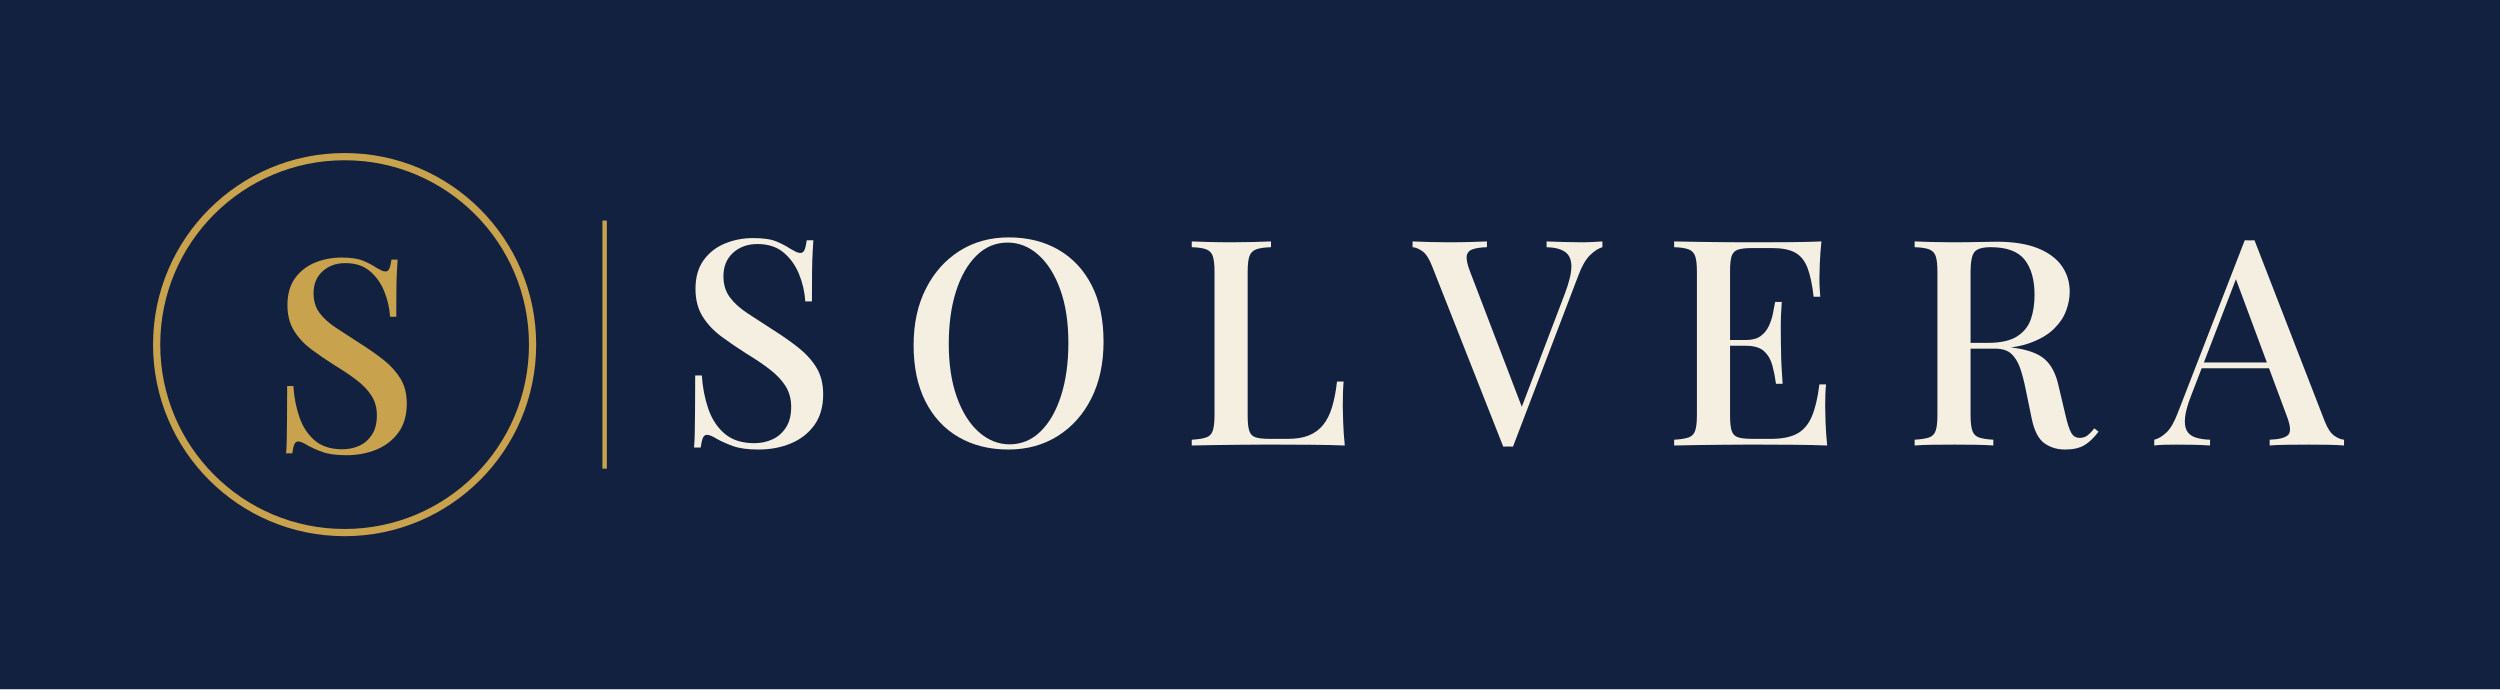
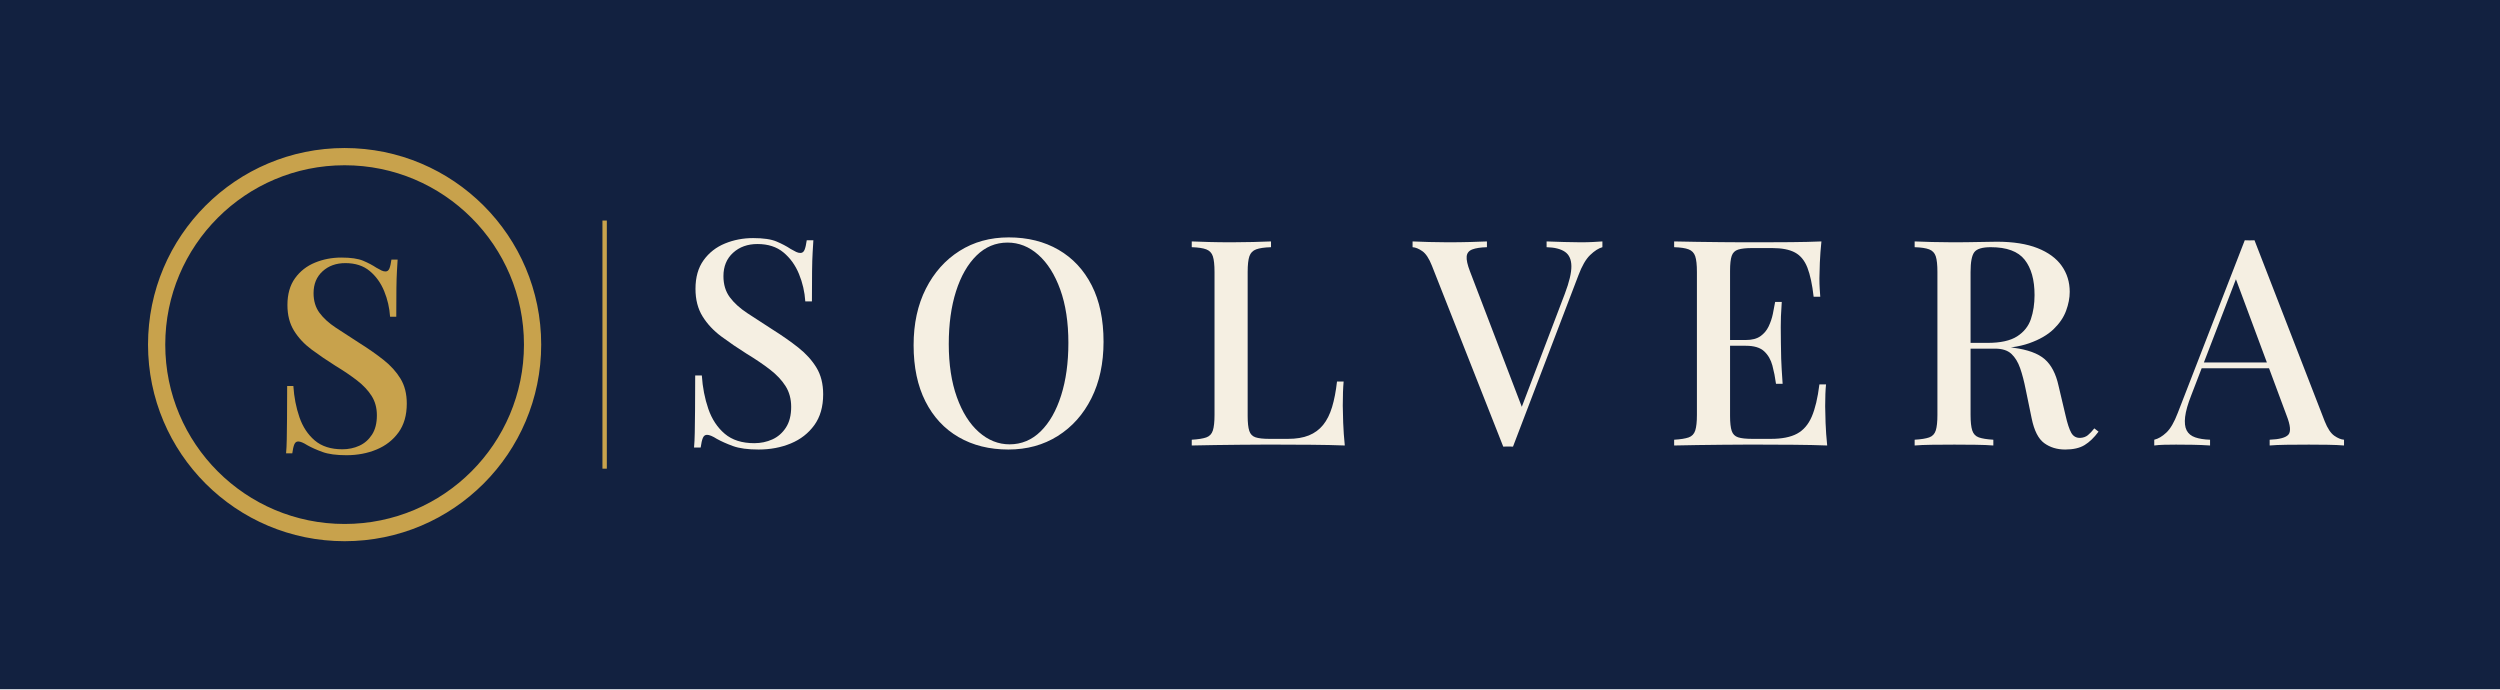
<svg xmlns="http://www.w3.org/2000/svg" viewBox="0 0 798 220" width="798" height="220">
  <rect width="798" height="220" fill="#122140" />
-   <circle cx="110.0" cy="110.0" r="60.0" fill="none" stroke="#C8A24C" stroke-width="2.3" />
+   <circle cx="110.0" cy="110.0" r="60.0" fill="none" stroke="#C8A24C" stroke-width="5.5" />
  <path transform="translate(86.14,144.10) scale(0.086,-0.086)" d="M265.201 719.6Q318.201 719.6 346.201 707.8Q374.201 696 395.201 682Q407.201 675 414.701 671.5Q422.201 668 429.201 668Q439.201 668 443.701 679.0Q448.201 690 451.201 712H474.201Q473.201 694.2 471.701 669.8Q470.201 645.4 469.701 605.4Q469.201 565.4 469.201 500H446.201Q443.001 549.4 424.301 595Q405.601 640.6 370.501 669.8Q335.401 699 280.201 699Q229.001 699 195.601 668.6Q162.201 638.2 162.201 587.6Q162.201 544.2 184.201 514.5Q206.201 484.8 244.701 459.4Q283.201 434 331.801 402.8Q382.401 371 422.101 339.6Q461.801 308.2 485.001 270Q508.201 231.8 508.201 177.6Q508.201 113 477.501 70.6Q446.801 28.2 396.001 7.1Q345.201 -14 284.2 -14Q228.2 -14 195.3 -2.0Q162.4 10 139.2 23Q117.2 37 105.2 37Q95.2 37 90.7 26.0Q86.2 15 83.2 -7H60.2Q62.2 15 62.7 44.7Q63.2 74.4 63.7 122.2Q64.2 170 64.2 243.001H87.2Q91.2 181 109.7 127.2Q128.2 73.4 166.7 40.7Q205.2 8 269.2 8Q303 8 331.9 21.1Q360.8 34.2 379 62.2Q397.2 90.2 397.2 134Q397.2 175.2 377.8 205.9Q358.4 236.6 323.9 263.3Q289.4 290 243.2 318Q196.2 347.6 155.2 378Q114.2 408.4 89.7 448Q65.2 487.6 65.2 543.4Q65.2 603.8 93.4 642.9Q121.6 682 167.4 700.8Q213.2 719.6 265.201 719.6Z" fill="#C8A24C" />
  <rect x="192.3" y="70.4" width="1.4" height="79.2" fill="#C8A24C" />
  <path transform="translate(216.00,142.20) scale(0.092,-0.092)" d="M265.201 719.6Q318.201 719.6 346.201 707.8Q374.201 696 395.201 682Q407.201 675 414.701 671.5Q422.201 668 429.201 668Q439.201 668 443.701 679.0Q448.201 690 451.201 712H474.201Q473.201 694.2 471.701 669.8Q470.201 645.4 469.701 605.4Q469.201 565.4 469.201 500H446.201Q443.001 549.4 424.301 595Q405.601 640.6 370.501 669.8Q335.401 699 280.201 699Q229.001 699 195.601 668.6Q162.201 638.2 162.201 587.6Q162.201 544.2 184.201 514.5Q206.201 484.8 244.701 459.4Q283.201 434 331.801 402.8Q382.401 371 422.101 339.6Q461.801 308.2 485.001 270Q508.201 231.8 508.201 177.6Q508.201 113 477.501 70.6Q446.801 28.2 396.001 7.1Q345.201 -14 284.2 -14Q228.2 -14 195.3 -2.0Q162.4 10 139.2 23Q117.2 37 105.2 37Q95.2 37 90.7 26.0Q86.2 15 83.2 -7H60.2Q62.2 15 62.7 44.7Q63.2 74.4 63.7 122.2Q64.2 170 64.2 243.001H87.2Q91.2 181 109.7 127.2Q128.2 73.4 166.7 40.7Q205.2 8 269.2 8Q303 8 331.9 21.1Q360.8 34.2 379 62.2Q397.2 90.2 397.2 134Q397.2 175.2 377.8 205.9Q358.4 236.6 323.9 263.3Q289.4 290 243.2 318Q196.2 347.6 155.2 378Q114.2 408.4 89.7 448Q65.2 487.6 65.2 543.4Q65.2 603.8 93.4 642.9Q121.6 682 167.4 700.8Q213.2 719.6 265.201 719.6Z" fill="#F5EFE2" />
  <path transform="translate(287.06,142.20) scale(0.092,-0.092)" d="M379.611 722Q478.2 722 552.4 679.0Q626.601 636 667.601 555.5Q708.601 475 708.601 360Q708.601 248 666.571 164.0Q624.542 80 549.822 33.0Q475.103 -14 378.59 -14Q280.001 -14 205.801 29.0Q131.6 72 90.6 153.0Q49.6 234 49.6 348Q49.6 460 92.148 544.0Q134.697 628 208.898 675.0Q283.099 722 379.611 722ZM375.53 704Q313.601 704 267.801 659.0Q222.001 614 196.801 535.0Q171.601 456 171.601 352Q171.601 246 199.757 167.5Q227.914 89 276.113 46.5Q324.313 4 382.534 4Q444.573 4 490.387 49.0Q536.2 94 561.4 173.5Q586.6 253 586.6 356Q586.6 463 558.399 541.0Q530.198 619 482.399 661.5Q434.6 704 375.53 704Z" fill="#F5EFE2" />
  <path transform="translate(376.80,142.20) scale(0.092,-0.092)" d="M314.201 708V688Q280.201 687 262.701 680.5Q245.201 674 239.201 656.5Q233.201 639 233.201 602V102Q233.201 67.8 238.801 50.7Q244.401 33.6 260.601 28.3Q276.801 23 308.201 23H373.2Q416 23 445.6 35Q475.2 47 494.9 71.2Q514.6 95.401 526 133.101Q537.401 170.801 543.201 222.001H566.201Q563.201 190.001 563.201 138.001Q563.201 117.601 564.601 79.3Q566.001 41 570.201 0Q519.201 2 455.201 2.5Q391.201 3 341.201 3Q318.201 3 282.3 3.0Q246.4 3 204.7 2.5Q163 2 120.3 1.5Q77.6 1 39.2 0V20Q72.6 22 89.6 28.0Q106.6 34 112.4 52.0Q118.2 70 118.2 106V602Q118.2 639 112.4 656.5Q106.6 674 89.5 680.5Q72.4 687 39.2 688V708Q61.8 707 98.5 706.0Q135.2 705 177.2 705Q215.201 705 252.401 706.0Q289.601 707 314.201 708Z" fill="#F5EFE2" />
  <path transform="translate(451.63,142.20) scale(0.092,-0.092)" d="M650.601 708V688Q630.801 682.6 608.201 660.9Q585.601 639.2 567.401 590.399L340.401 -4Q336.401 -3.8 332.101 -3.7Q327.801 -3.6 323.401 -3.6Q319.2 -3.6 314.9 -3.7Q310.6 -3.8 306.6 -4L59 624Q44.2 661.4 25.9 674.2Q7.6 687 -8 688V708Q15.2 707 48.5 706.0Q81.801 705 114.001 705Q155.401 705 191.601 706.0Q227.801 707 250.001 708V688Q216.601 687 199.001 680.2Q181.401 673.4 179.701 655.9Q178.001 638.4 191.201 604L376.001 121.001L358.401 101.2L520.4 526.799Q543.401 587.599 543.001 622.299Q542.601 657 520.601 672Q498.601 687 457.001 688V708Q487.801 707 517.701 706.0Q547.601 705 575.201 705Q600.001 705 617.801 706.0Q635.601 707 650.601 708Z" fill="#F5EFE2" />
  <path transform="translate(530.78,142.20) scale(0.092,-0.092)" d="M550.201 708Q546.201 670 544.701 634.3Q543.201 598.599 543.201 579.999Q543.201 561.419 544.201 544.386Q545.201 527.354 546.201 515.999H523.201Q516 579.8 501.6 616.9Q487.2 654 458.5 669.5Q429.8 685 379.2 685H310.201Q277.876 685 261.239 679.7Q244.601 674.4 238.901 657.775Q233.201 641.15 233.201 606V102Q233.201 67.8 238.901 50.7Q244.601 33.6 261.239 28.3Q277.876 23 310.201 23H375.2Q432.2 23 465.5 40.9Q498.8 58.8 516.6 100Q534.4 141.2 543.201 212.001H566.201Q563.201 183.201 563.201 136Q563.201 115.818 564.601 78.109Q566.001 40.4 570.201 0Q519.201 2 455.201 2.5Q391.201 3 341.201 3Q318.279 3 282.333 3.0Q246.388 3 204.712 2.5Q163.036 2 120.318 1.5Q77.6 1 39.2 0V20Q72.6 22 89.578 28.0Q106.557 34 112.378 52.0Q118.2 70 118.2 106V602Q118.2 639 112.353 656.5Q106.506 674 89.453 680.5Q72.4 687 39.2 688V708Q77.692 707 120.346 706.5Q163 706 204.684 705.5Q246.369 705 282.321 705.0Q318.274 705 341.201 705Q387.201 705 445.701 705.5Q504.201 706 550.201 708ZM383.601 366Q383.601 366 383.601 356.0Q383.601 346 383.601 346H203.201Q203.201 346 203.201 356.0Q203.201 366 203.201 366ZM412.601 498Q408.601 441 409.101 411.0Q409.601 381 409.601 356Q409.601 331 410.601 301.0Q411.601 271 415.601 214H392.601Q388.201 247 380.101 277.4Q372.001 307.8 351.4 326.9Q330.8 346 288 346V366Q320 366 338.6 379.2Q357.2 392.4 367.101 413.2Q377.001 434 381.701 456.6Q386.401 479.2 389.601 498Z" fill="#F5EFE2" />
  <path transform="translate(607.55,142.20) scale(0.092,-0.092)" d="M39.2 708Q61.8 707 98.5 706.0Q135.2 705 171.2 705Q218.8 705 262.401 706.0Q306.001 707 324.201 707Q409.401 707 465.501 684.8Q521.601 662.6 549.401 623.3Q577.201 584 577.201 533Q577.201 501.6 564.601 467.4Q552.001 433.2 521.201 403.5Q490.401 373.8 437.101 354.9Q383.801 336 302.201 336H206.201V356H292.201Q359.2 356 394.5 378.5Q429.8 401 442.5 438.5Q455.2 476 455.2 522Q455.2 601 420.9 644.5Q386.6 688 303.201 688Q259.601 688 246.401 671.0Q233.201 654 233.201 602V106Q233.201 70 239.101 52.0Q245.001 34 262.001 28.0Q279.001 22 312.201 20V0Q288.001 2 251.301 2.5Q214.601 3 177.2 3Q135.2 3 98.5 2.5Q61.8 2 39.2 0V20Q72.6 22 89.6 28.0Q106.6 34 112.4 52.0Q118.2 70 118.2 106V602Q118.2 639 112.4 656.5Q106.6 674 89.5 680.5Q72.4 687 39.2 688ZM208.2 353Q258.6 351.2 289.8 348.6Q321 346 342 343.9Q363 341.8 381.2 339.2Q456.201 329.4 490.501 299.4Q524.802 269.4 538.401 207.4L562.601 105Q572.201 62.4 582.601 44Q593.001 25.6 614.001 26.4Q629.601 27.2 640.201 35.8Q650.801 44.4 662.601 59.4L677.201 48Q654.201 17 628.901 1.5Q603.601 -14 561.601 -14Q519 -14 488.6 8.3Q458.2 30.6 445.2 94L424.6 194Q416.2 236.6 405.2 268.2Q394.2 299.8 374.8 317.9Q355.4 336 318.2 336H210.2Z" fill="#F5EFE2" />
  <path transform="translate(688.54,142.20) scale(0.092,-0.092)" d="M338.001 712 581.601 84Q596.401 46.8 614.801 33.9Q633.201 21 648.601 20V0Q625.401 2 592.6 2.5Q559.8 3 526.6 3Q485.2 3 449 2.5Q412.799 2 390.599 0V20Q441.599 22 455.499 37.5Q469.399 53 449.399 104L268.6 590.199L285.4 607.6L118.6 174.201Q100.8 129.2 97.3 99.3Q93.8 69.4 102.6 52.4Q111.4 35.4 132.2 28.2Q153 21 183.8 20V0Q154 2 123.7 2.5Q93.4 3 65.6 3Q41.8 3 23.5 2.5Q5.2 2 -9.8 0V20Q10.8 24.8 32.1 44.7Q53.4 64.6 71.8 113L304.2 712Q312.2 711.6 321.1 711.6Q330.001 711.6 338.001 712ZM442.6 288V268H144.6L154.6 288Z" fill="#F5EFE2" />
</svg>
